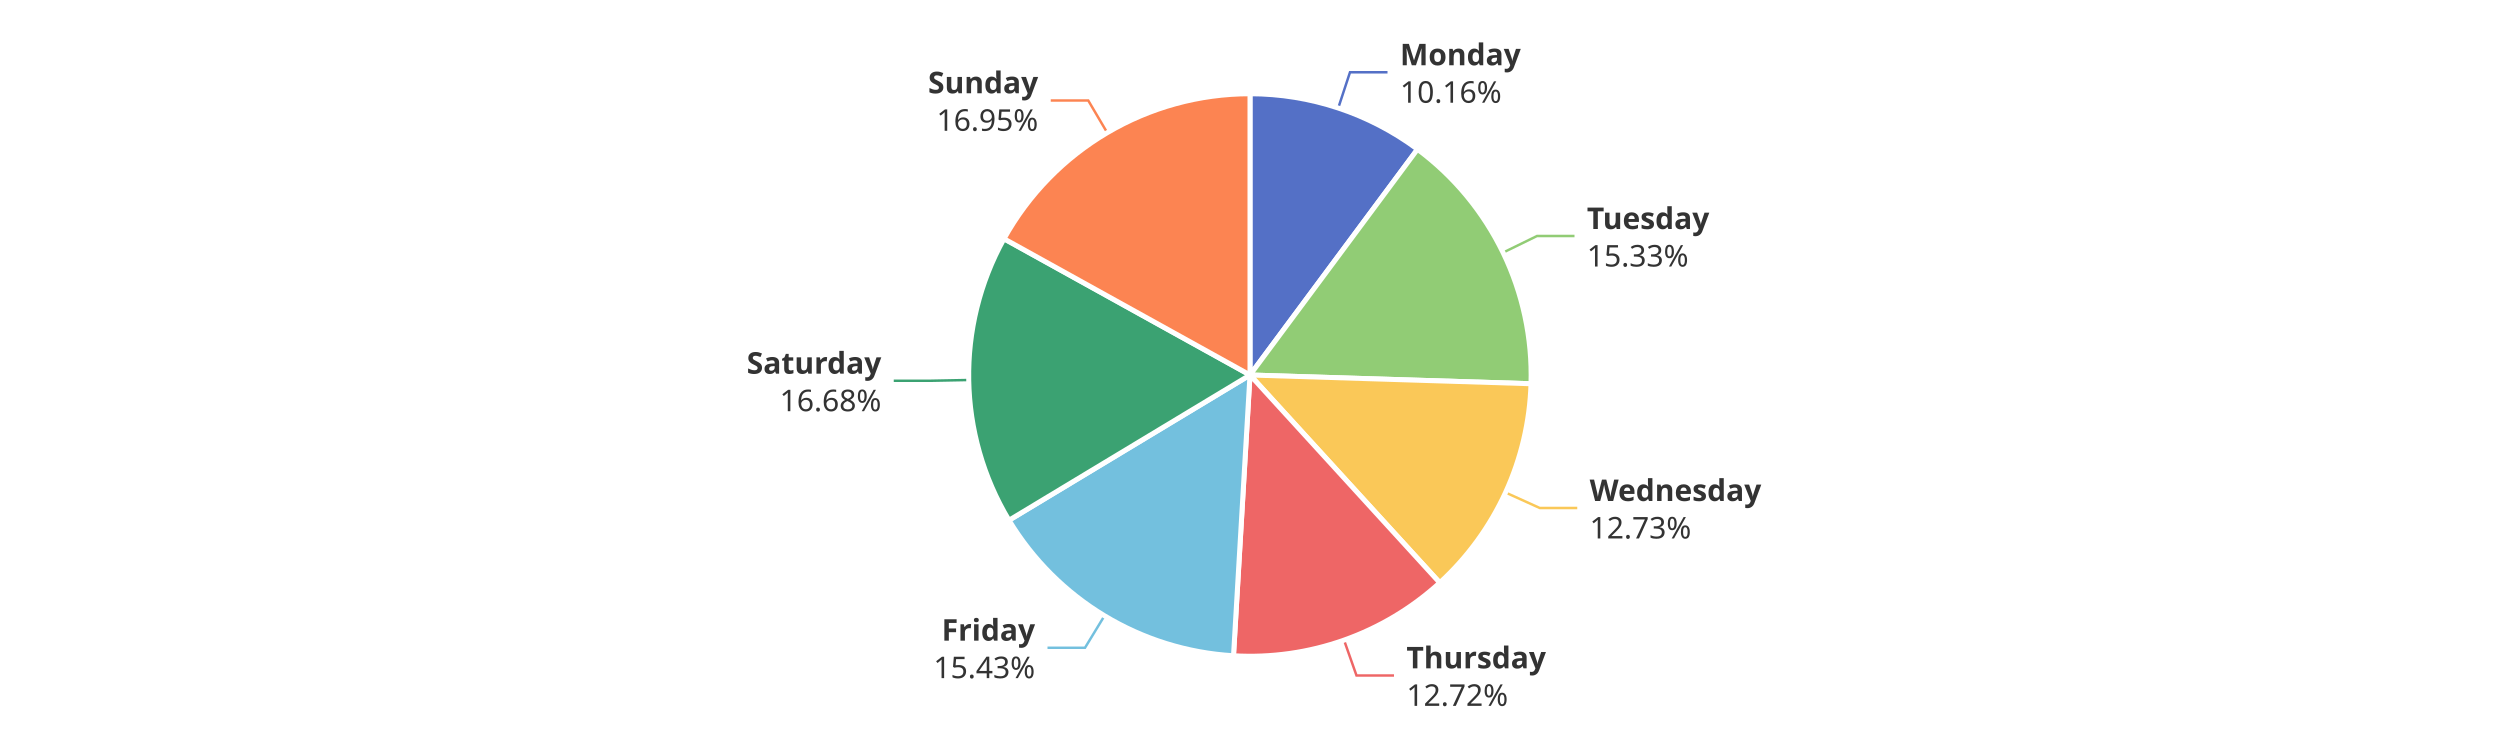
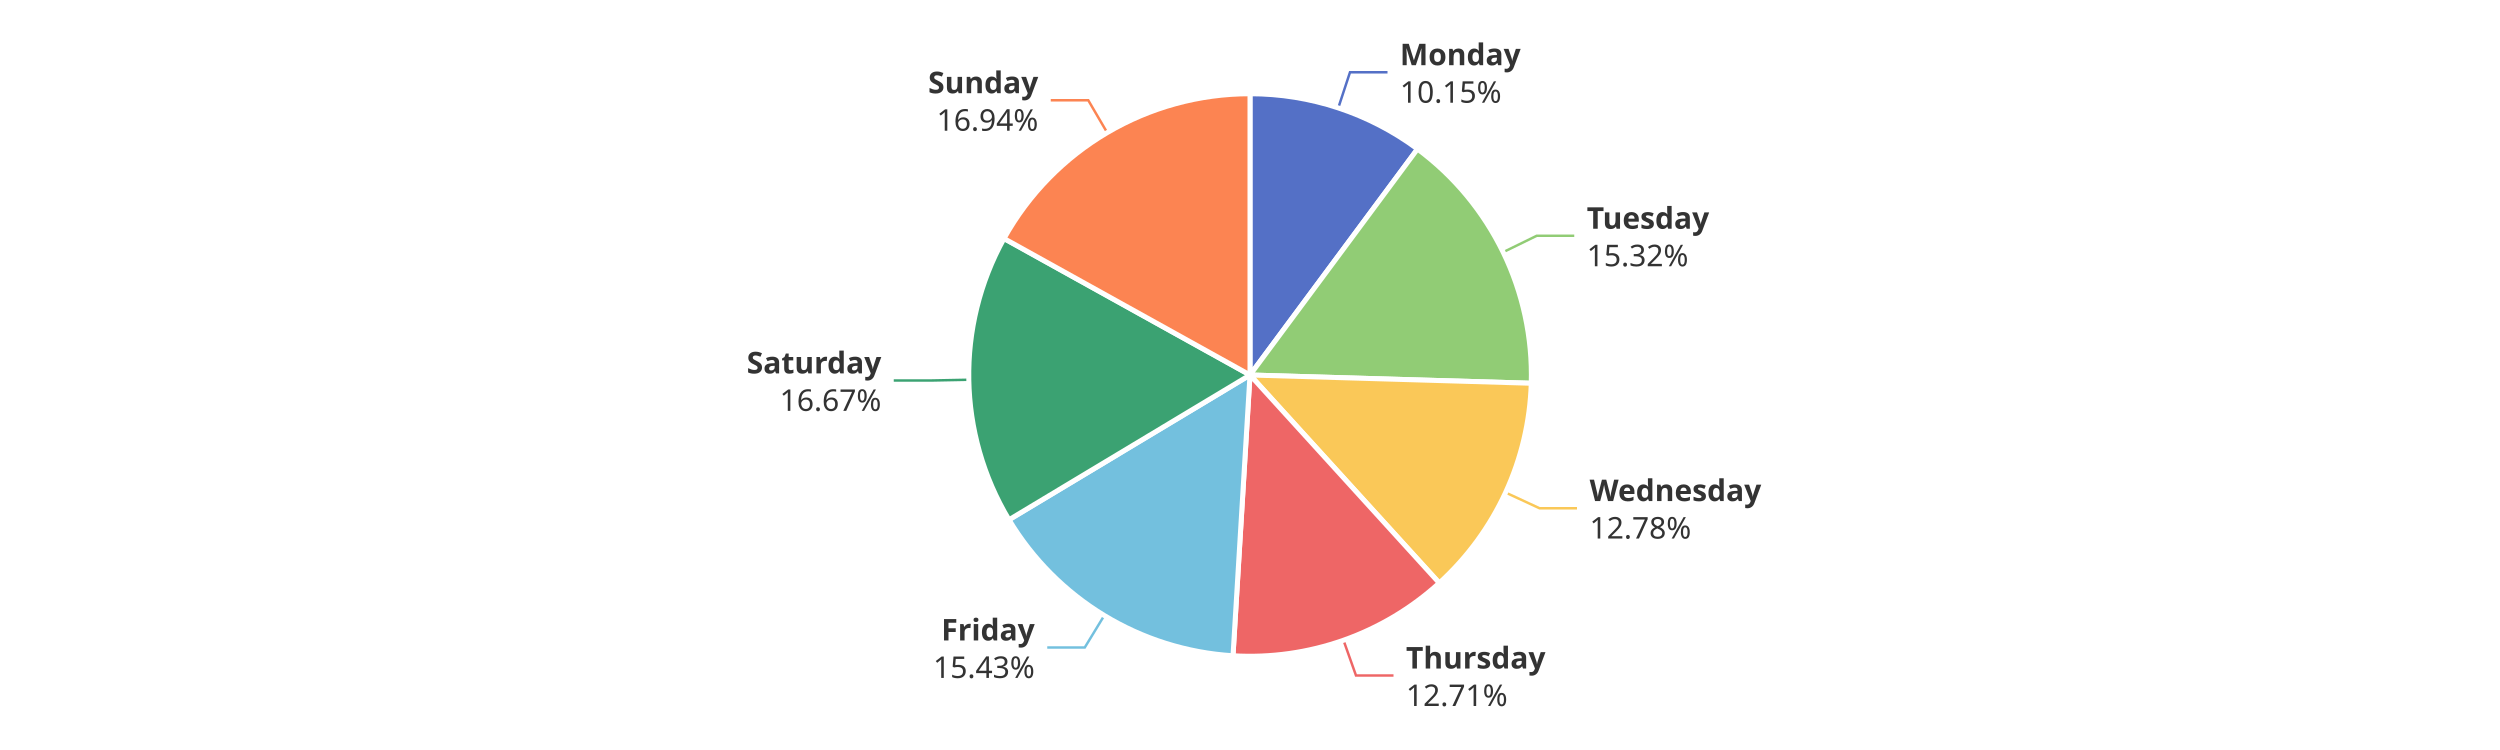
<svg xmlns="http://www.w3.org/2000/svg" width="1000" height="300" version="1.1" baseProfile="full" viewBox="0 0 1000 300">
  <rect width="1000" height="300" x="0" y="0" id="0" fill="#ffffff" />
  <polyline points="535.3 43.2 540 28.9 555 28.9" fill="none" stroke="#5470c6" />
-   <polyline points="601.3 101 614.8 94.4 629.8 94.4" fill="none" stroke="#91cc75" />
-   <polyline points="602.2 197 615.9 203.2 630.9 203.2" fill="none" stroke="#fac858" />
-   <polyline points="537.6 256 542.6 270.2 557.6 270.2" fill="none" stroke="#ee6666" />
-   <polyline points="441.8 246.3 434 259.1 419 259.1" fill="none" stroke="#73c0de" />
-   <polyline points="387.5 152 372.5 152.3 357.5 152.3" fill="none" stroke="#3ba272" />
-   <polyline points="442.9 53.1 435.3 40.2 420.3 40.2" fill="none" stroke="#fc8452" />
-   <path d="M500 37.5A112.5 112.5 0 0 1 567 59.7L500 150Z" fill="#5470c6" stroke="#fff" stroke-width="2" stroke-linejoin="round" />
-   <path d="M567 59.7A112.5 112.5 0 0 1 612.4 153.5L500 150Z" fill="#91cc75" stroke="#fff" stroke-width="2" stroke-linejoin="round" />
-   <path d="M612.4 153.5A112.5 112.5 0 0 1 575.9 233.1L500 150Z" fill="#fac858" stroke="#fff" stroke-width="2" stroke-linejoin="round" />
-   <path d="M575.9 233.1A112.5 112.5 0 0 1 493.4 262.3L500 150Z" fill="#ee6666" stroke="#fff" stroke-width="2" stroke-linejoin="round" />
-   <path d="M493.4 262.3A112.5 112.5 0 0 1 403.6 208.1L500 150Z" fill="#73c0de" stroke="#fff" stroke-width="2" stroke-linejoin="round" />
-   <path d="M403.6 208.1A112.5 112.5 0 0 1 401.6 95.5L500 150Z" fill="#3ba272" stroke="#fff" stroke-width="2" stroke-linejoin="round" />
-   <path d="M401.6 95.5A112.5 112.5 0 0 1 500 37.5L500 150Z" fill="#fc8452" stroke="#fff" stroke-width="2" stroke-linejoin="round" />
-   <path d="M0 -15l42.8 0l0 30l-42.8 0Z" transform="translate(560.0087 28.9399)" fill="none" />
-   <text dominant-baseline="central" text-anchor="start" style="font-size:12px;font-family:sans-serif;font-weight:bold;" y="-7.5" transform="translate(560.0087 28.9399)" fill="#333" stroke="rgb(255,255,255)" stroke-width="2" paint-order="stroke" stroke-miterlimit="2">Monday</text>
-   <text dominant-baseline="central" text-anchor="start" style="font-size:12px;font-family:sans-serif;" y="7.5" transform="translate(560.0087 28.9399)" fill="#333" stroke="rgb(255,255,255)" stroke-width="2" paint-order="stroke" stroke-miterlimit="2">10.16%</text>
-   <path d="M0 -15l46.2 0l0 30l-46.2 0Z" transform="translate(634.7616 94.4479)" fill="none" />
-   <text dominant-baseline="central" text-anchor="start" style="font-size:12px;font-family:sans-serif;font-weight:bold;" y="-7.5" transform="translate(634.7616 94.4479)" fill="#333" stroke="rgb(255,255,255)" stroke-width="2" paint-order="stroke" stroke-miterlimit="2">Tuesday</text>
-   <text dominant-baseline="central" text-anchor="start" style="font-size:12px;font-family:sans-serif;" y="7.5" transform="translate(634.7616 94.4479)" fill="#333" stroke="rgb(255,255,255)" stroke-width="2" paint-order="stroke" stroke-miterlimit="2">15.33%</text>
-   <path d="M0 -15l63.6 0l0 30l-63.6 0Z" transform="translate(635.8552 203.2336)" fill="none" />
-   <text dominant-baseline="central" text-anchor="start" style="font-size:12px;font-family:sans-serif;font-weight:bold;" y="-7.5" transform="translate(635.8552 203.2336)" fill="#333" stroke="rgb(255,255,255)" stroke-width="2" paint-order="stroke" stroke-miterlimit="2">Wednesday</text>
-   <text dominant-baseline="central" text-anchor="start" style="font-size:12px;font-family:sans-serif;" y="7.5" transform="translate(635.8552 203.2336)" fill="#333" stroke="rgb(255,255,255)" stroke-width="2" paint-order="stroke" stroke-miterlimit="2">12.73%</text>
-   <path d="M0 -15l50.2 0l0 30l-50.2 0Z" transform="translate(562.5855 270.1779)" fill="none" />
-   <text dominant-baseline="central" text-anchor="start" style="font-size:12px;font-family:sans-serif;font-weight:bold;" y="-7.5" transform="translate(562.5855 270.1779)" fill="#333" stroke="rgb(255,255,255)" stroke-width="2" paint-order="stroke" stroke-miterlimit="2">Thursday</text>
-   <text dominant-baseline="central" text-anchor="start" style="font-size:12px;font-family:sans-serif;" y="7.5" transform="translate(562.5855 270.1779)" fill="#333" stroke="rgb(255,255,255)" stroke-width="2" paint-order="stroke" stroke-miterlimit="2">12.72%</text>
-   <path d="M-40.9 -15l40.9 0l0 30l-40.9 0Z" transform="translate(414.0315 259.1073)" fill="none" />
-   <text dominant-baseline="central" text-anchor="end" style="font-size:12px;font-family:sans-serif;font-weight:bold;" y="-7.5" transform="translate(414.0315 259.1073)" fill="#333" stroke="rgb(255,255,255)" stroke-width="2" paint-order="stroke" stroke-miterlimit="2">Friday</text>
-   <text dominant-baseline="central" text-anchor="end" style="font-size:12px;font-family:sans-serif;" y="7.5" transform="translate(414.0315 259.1073)" fill="#333" stroke="rgb(255,255,255)" stroke-width="2" paint-order="stroke" stroke-miterlimit="2">15.43%</text>
-   <path d="M-48.2 -15l48.2 0l0 30l-48.2 0Z" transform="translate(352.5212 152.3231)" fill="none" />
-   <text dominant-baseline="central" text-anchor="end" style="font-size:12px;font-family:sans-serif;font-weight:bold;" y="-7.5" transform="translate(352.5212 152.3231)" fill="#333" stroke="rgb(255,255,255)" stroke-width="2" paint-order="stroke" stroke-miterlimit="2">Saturday</text>
-   <text dominant-baseline="central" text-anchor="end" style="font-size:12px;font-family:sans-serif;" y="7.5" transform="translate(352.5212 152.3231)" fill="#333" stroke="rgb(255,255,255)" stroke-width="2" paint-order="stroke" stroke-miterlimit="2">16.68%</text>
-   <path d="M-40.9 -15l40.9 0l0 30l-40.9 0Z" transform="translate(415.2697 40.1536)" fill="none" />
-   <text dominant-baseline="central" text-anchor="end" style="font-size:12px;font-family:sans-serif;font-weight:bold;" y="-7.5" transform="translate(415.2697 40.1536)" fill="#333" stroke="rgb(255,255,255)" stroke-width="2" paint-order="stroke" stroke-miterlimit="2">Sunday</text>
-   <text dominant-baseline="central" text-anchor="end" style="font-size:12px;font-family:sans-serif;" y="7.5" transform="translate(415.2697 40.1536)" fill="#333" stroke="rgb(255,255,255)" stroke-width="2" paint-order="stroke" stroke-miterlimit="2">16.95%</text>
+   <polyline points="601.2 100.9 614.7 94.3 629.7 94.3" fill="none" stroke="#91cc75" />
+   <polyline points="602.2 197 615.8 203.3 630.8 203.3" fill="none" stroke="#fac858" />
+   <polyline points="537.4 256.1 542.4 270.2 557.4 270.2" fill="none" stroke="#ee6666" />
+   <polyline points="441.7 246.2 433.9 259 418.9 259" fill="none" stroke="#73c0de" />
+   <polyline points="387.5 151.9 372.5 152.2 357.5 152.2" fill="none" stroke="#3ba272" />
+   <polyline points="442.9 53.1 435.3 40.1 420.3 40.1" fill="none" stroke="#fc8452" />
+   <path d="M500 37.5A112.5 112.5 0 0 1 567 59.6L500 150Z" fill="#5470c6" stroke="#fff" stroke-width="2" stroke-linejoin="round" />
+   <path d="M567 59.6A112.5 112.5 0 0 1 612.5 153.3L500 150Z" fill="#91cc75" stroke="#fff" stroke-width="2" stroke-linejoin="round" />
+   <path d="M612.5 153.3A112.5 112.5 0 0 1 575.7 233.2L500 150Z" fill="#fac858" stroke="#fff" stroke-width="2" stroke-linejoin="round" />
+   <path d="M575.7 233.2A112.5 112.5 0 0 1 493.2 262.3L500 150Z" fill="#ee6666" stroke="#fff" stroke-width="2" stroke-linejoin="round" />
+   <path d="M493.2 262.3A112.5 112.5 0 0 1 403.6 207.9L500 150Z" fill="#73c0de" stroke="#fff" stroke-width="2" stroke-linejoin="round" />
+   <path d="M403.6 207.9A112.5 112.5 0 0 1 401.6 95.4L500 150Z" fill="#3ba272" stroke="#fff" stroke-width="2" stroke-linejoin="round" />
+   <path d="M401.6 95.4A112.5 112.5 0 0 1 500 37.5L500 150Z" fill="#fc8452" stroke="#fff" stroke-width="2" stroke-linejoin="round" />
+   <path d="M0 -15l42.8 0l0 30l-42.8 0Z" transform="translate(559.9707 28.9273)" fill="none" />
+   <text dominant-baseline="central" text-anchor="start" style="font-size:12px;font-family:sans-serif;font-weight:bold;" y="-7.5" transform="translate(559.9707 28.9273)" fill="#333" stroke="rgb(255,255,255)" stroke-width="2" paint-order="stroke" stroke-miterlimit="2">Monday</text>
+   <text dominant-baseline="central" text-anchor="start" style="font-size:12px;font-family:sans-serif;" y="7.5" transform="translate(559.9707 28.9273)" fill="#333" stroke="rgb(255,255,255)" stroke-width="2" paint-order="stroke" stroke-miterlimit="2">10.15%</text>
+   <path d="M0 -15l46.2 0l0 30l-46.2 0Z" transform="translate(634.7092 94.3398)" fill="none" />
+   <text dominant-baseline="central" text-anchor="start" style="font-size:12px;font-family:sans-serif;font-weight:bold;" y="-7.5" transform="translate(634.7092 94.3398)" fill="#333" stroke="rgb(255,255,255)" stroke-width="2" paint-order="stroke" stroke-miterlimit="2">Tuesday</text>
+   <text dominant-baseline="central" text-anchor="start" style="font-size:12px;font-family:sans-serif;" y="7.5" transform="translate(634.7092 94.3398)" fill="#333" stroke="rgb(255,255,255)" stroke-width="2" paint-order="stroke" stroke-miterlimit="2">15.32%</text>
+   <path d="M0 -15l63.6 0l0 30l-63.6 0Z" transform="translate(635.8385 203.27)" fill="none" />
+   <text dominant-baseline="central" text-anchor="start" style="font-size:12px;font-family:sans-serif;font-weight:bold;" y="-7.5" transform="translate(635.8385 203.27)" fill="#333" stroke="rgb(255,255,255)" stroke-width="2" paint-order="stroke" stroke-miterlimit="2">Wednesday</text>
+   <text dominant-baseline="central" text-anchor="start" style="font-size:12px;font-family:sans-serif;" y="7.5" transform="translate(635.8385 203.27)" fill="#333" stroke="rgb(255,255,255)" stroke-width="2" paint-order="stroke" stroke-miterlimit="2">12.78%</text>
+   <path d="M0 -15l50.2 0l0 30l-50.2 0Z" transform="translate(562.3967 270.2446)" fill="none" />
+   <text dominant-baseline="central" text-anchor="start" style="font-size:12px;font-family:sans-serif;font-weight:bold;" y="-7.5" transform="translate(562.3967 270.2446)" fill="#333" stroke="rgb(255,255,255)" stroke-width="2" paint-order="stroke" stroke-miterlimit="2">Thursday</text>
+   <text dominant-baseline="central" text-anchor="start" style="font-size:12px;font-family:sans-serif;" y="7.5" transform="translate(562.3967 270.2446)" fill="#333" stroke="rgb(255,255,255)" stroke-width="2" paint-order="stroke" stroke-miterlimit="2">12.71%</text>
+   <path d="M-40.9 -15l40.9 0l0 30l-40.9 0Z" transform="translate(413.8945 259.0243)" fill="none" />
+   <text dominant-baseline="central" text-anchor="end" style="font-size:12px;font-family:sans-serif;font-weight:bold;" y="-7.5" transform="translate(413.8945 259.0243)" fill="#333" stroke="rgb(255,255,255)" stroke-width="2" paint-order="stroke" stroke-miterlimit="2">Friday</text>
+   <text dominant-baseline="central" text-anchor="end" style="font-size:12px;font-family:sans-serif;" y="7.5" transform="translate(413.8945 259.0243)" fill="#333" stroke="rgb(255,255,255)" stroke-width="2" paint-order="stroke" stroke-miterlimit="2">15.43%</text>
+   <path d="M-48.2 -15l48.2 0l0 30l-48.2 0Z" transform="translate(352.519 152.2029)" fill="none" />
+   <text dominant-baseline="central" text-anchor="end" style="font-size:12px;font-family:sans-serif;font-weight:bold;" y="-7.5" transform="translate(352.519 152.2029)" fill="#333" stroke="rgb(255,255,255)" stroke-width="2" paint-order="stroke" stroke-miterlimit="2">Saturday</text>
+   <text dominant-baseline="central" text-anchor="end" style="font-size:12px;font-family:sans-serif;" y="7.5" transform="translate(352.519 152.2029)" fill="#333" stroke="rgb(255,255,255)" stroke-width="2" paint-order="stroke" stroke-miterlimit="2">16.67%</text>
+   <path d="M-40.9 -15l40.9 0l0 30l-40.9 0Z" transform="translate(415.3042 40.1332)" fill="none" />
+   <text dominant-baseline="central" text-anchor="end" style="font-size:12px;font-family:sans-serif;font-weight:bold;" y="-7.5" transform="translate(415.3042 40.1332)" fill="#333" stroke="rgb(255,255,255)" stroke-width="2" paint-order="stroke" stroke-miterlimit="2">Sunday</text>
+   <text dominant-baseline="central" text-anchor="end" style="font-size:12px;font-family:sans-serif;" y="7.5" transform="translate(415.3042 40.1332)" fill="#333" stroke="rgb(255,255,255)" stroke-width="2" paint-order="stroke" stroke-miterlimit="2">16.94%</text>
</svg>
